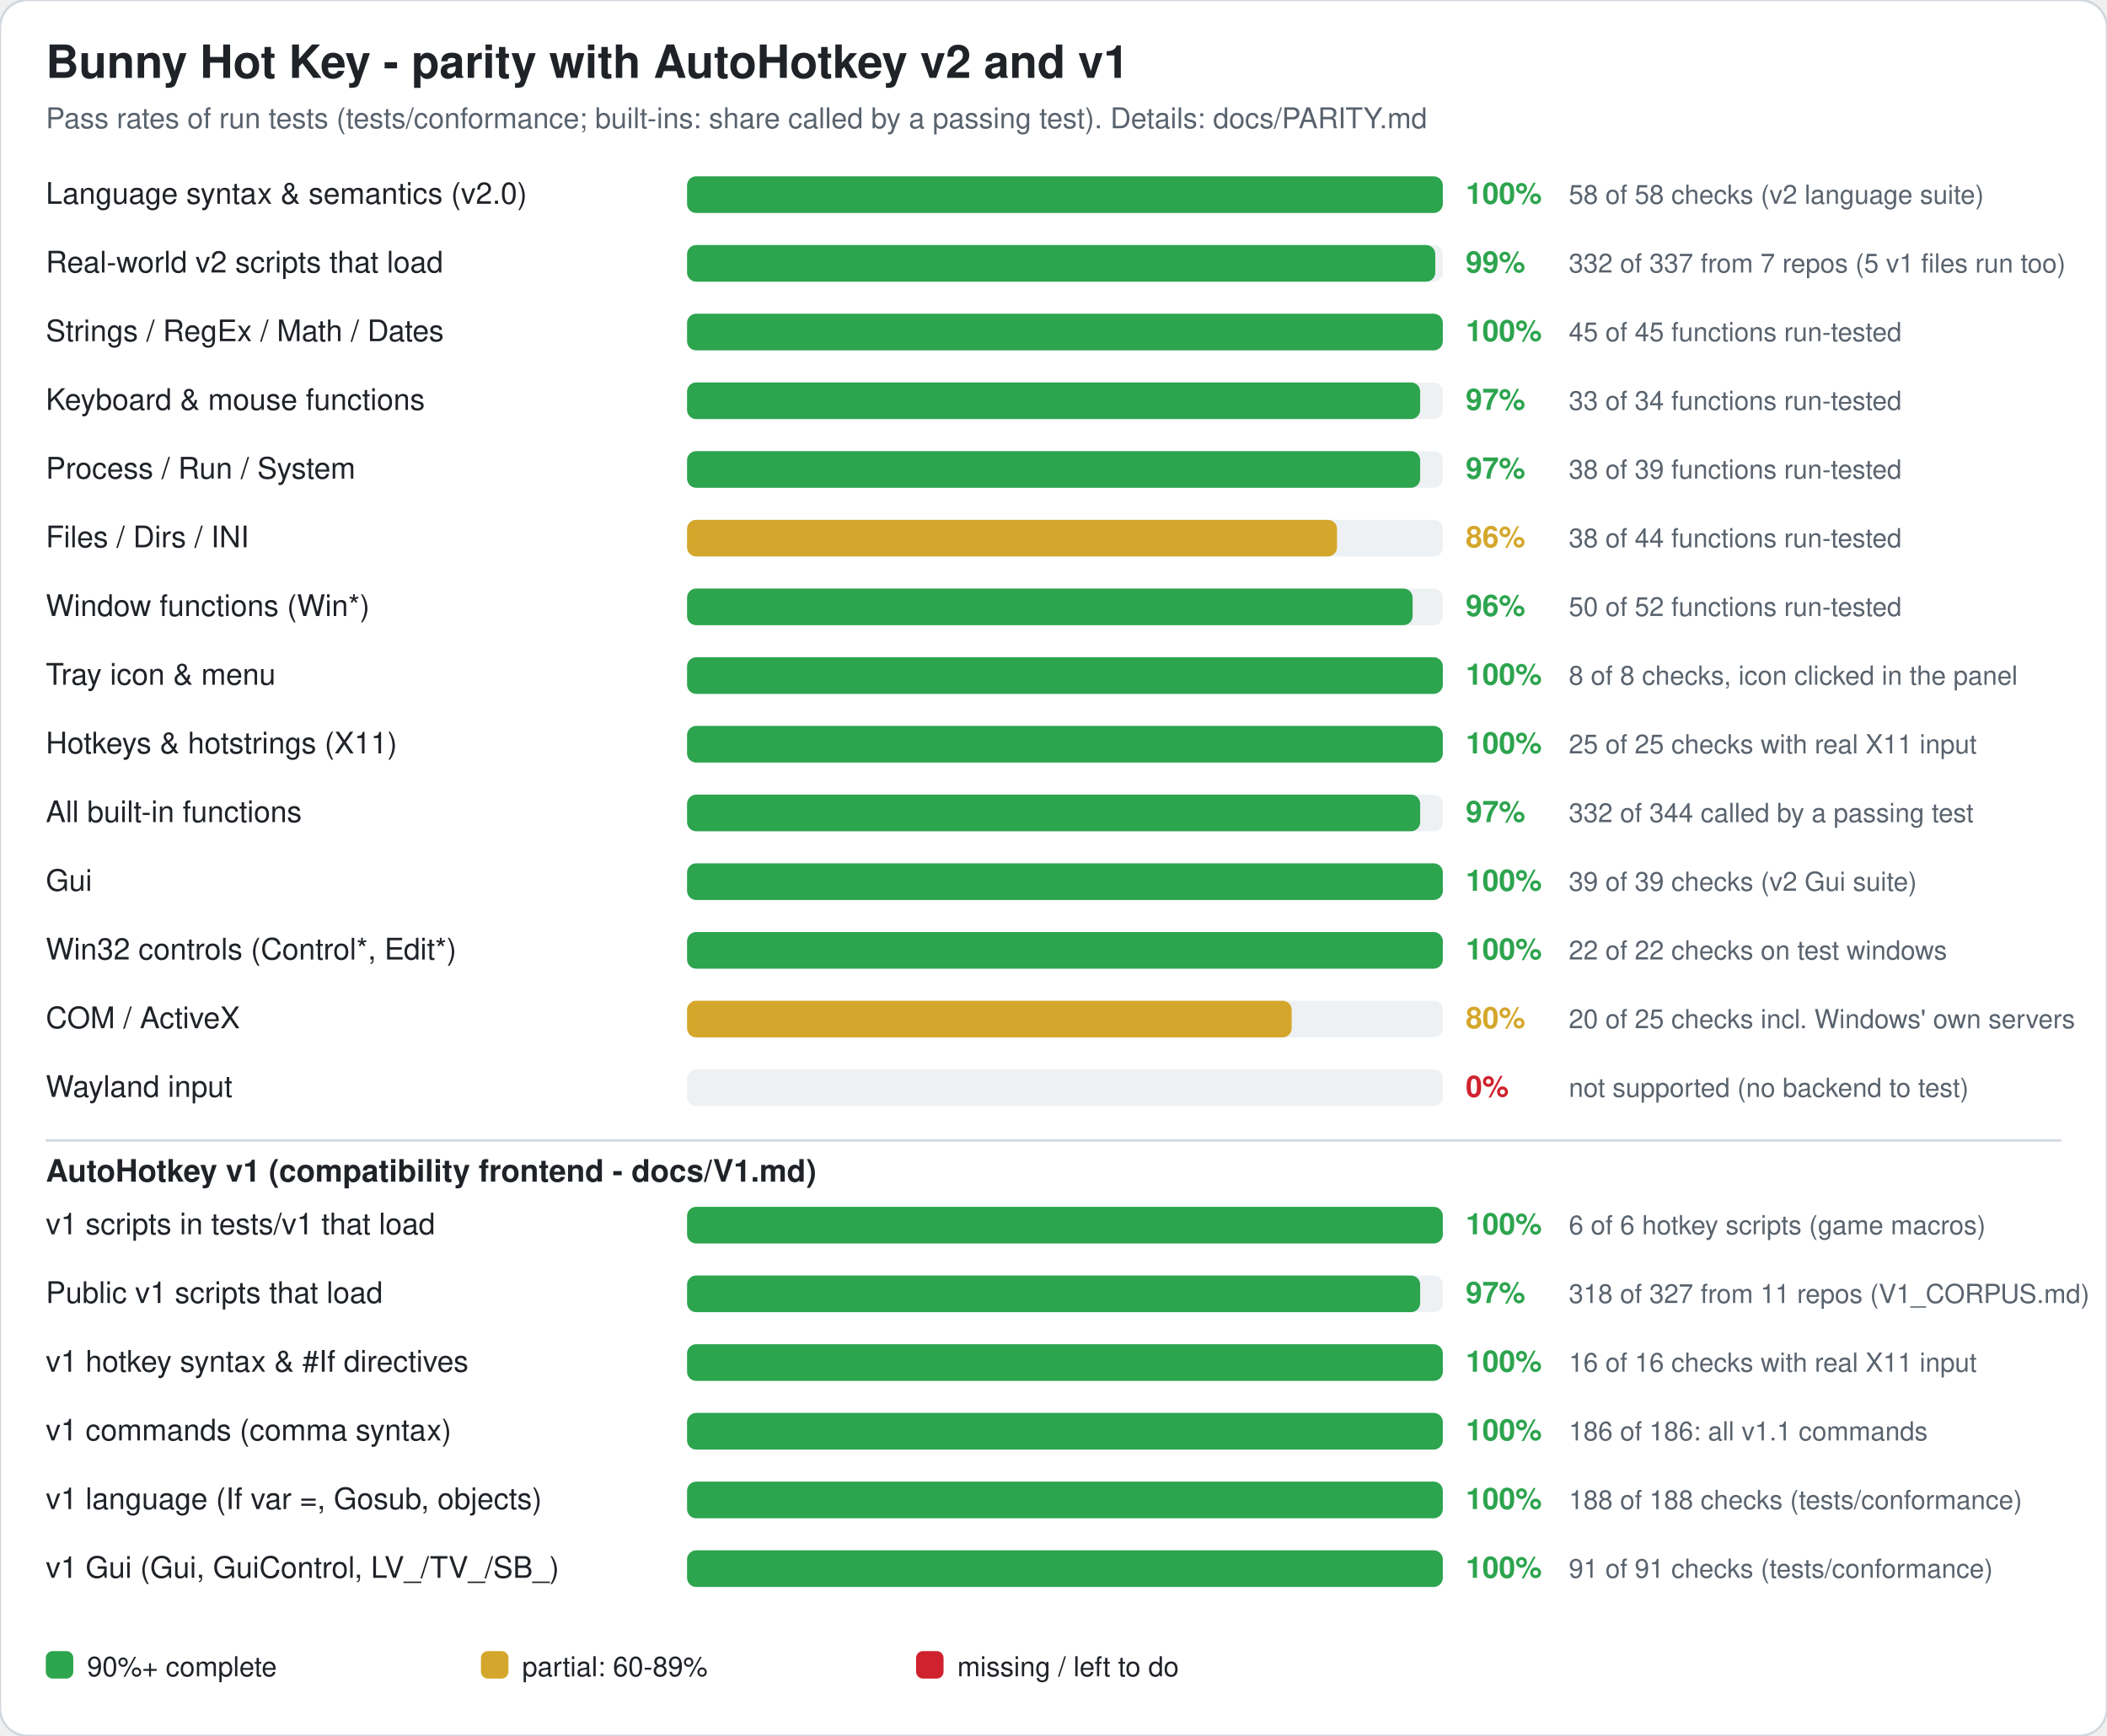
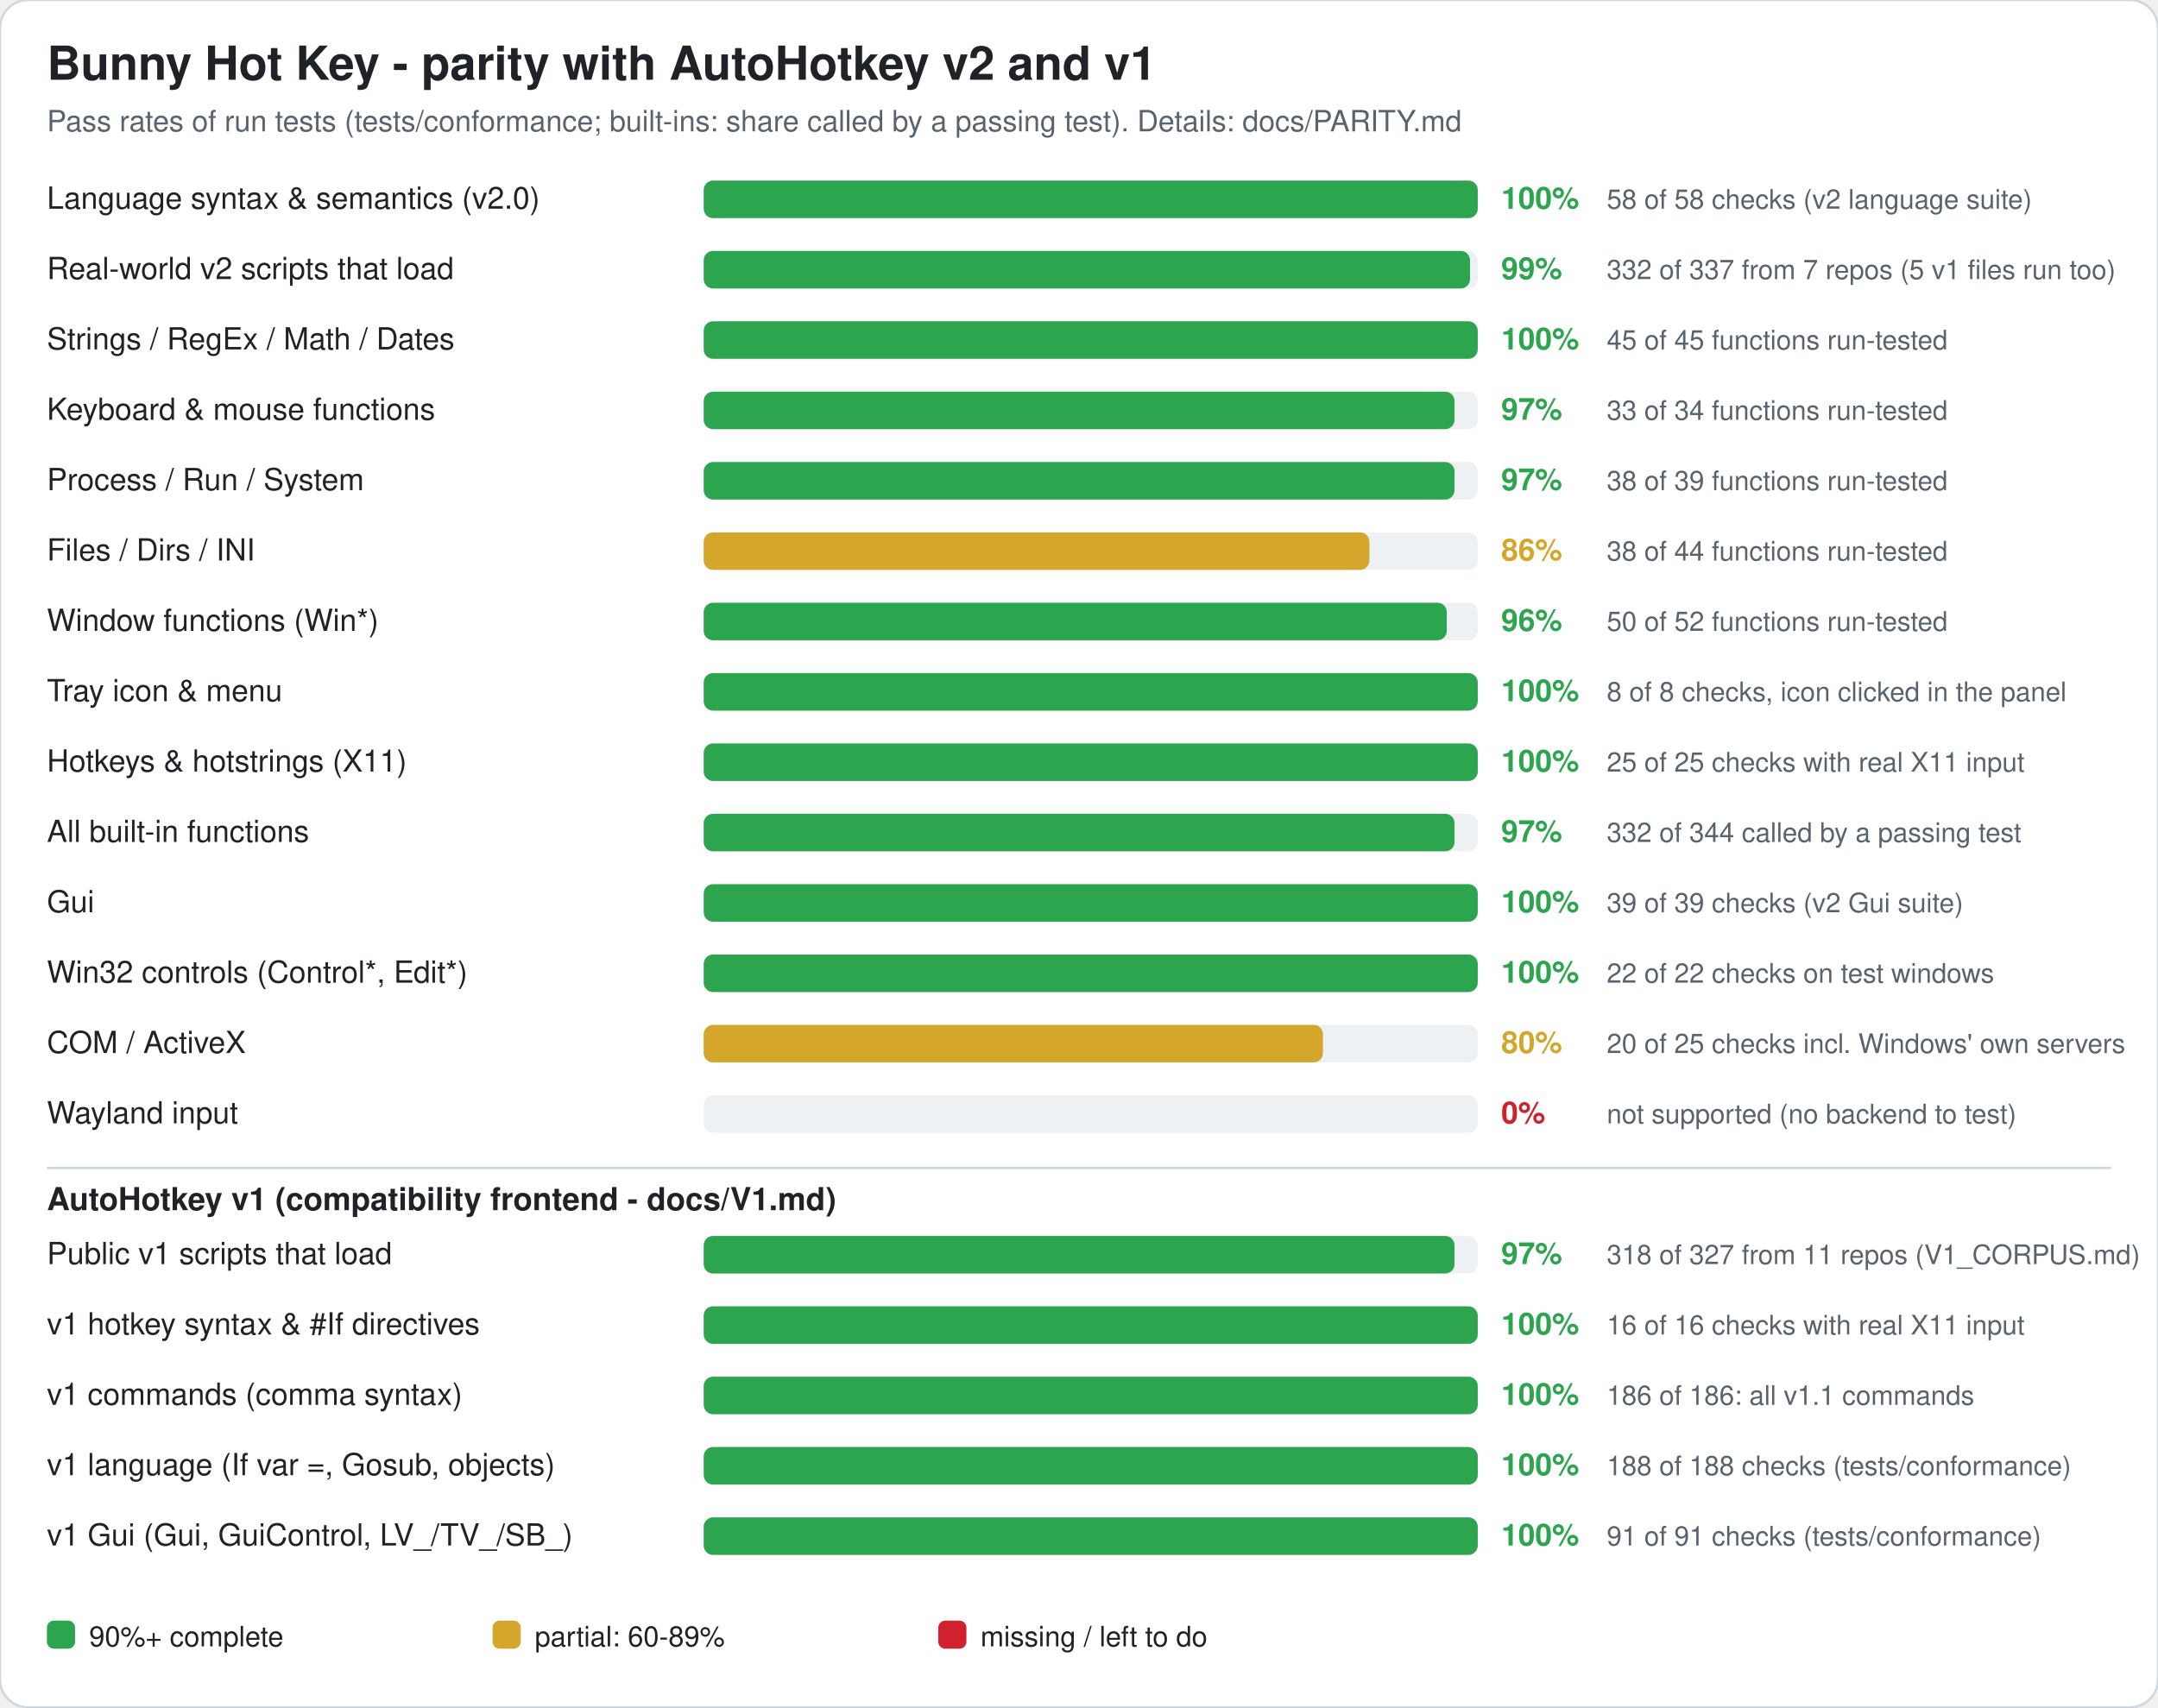
- <svg xmlns="http://www.w3.org/2000/svg" width="920" height="758" viewBox="0 0 920 758" font-family="Segoe UI, Helvetica, Arial, sans-serif">
-   <rect width="920" height="758" rx="12" fill="#ffffff" stroke="#d0d7de" />
+ <svg xmlns="http://www.w3.org/2000/svg" width="920" height="728" viewBox="0 0 920 728" font-family="Segoe UI, Helvetica, Arial, sans-serif">
+   <rect width="920" height="728" rx="12" fill="#ffffff" stroke="#d0d7de" />
  <text x="20" y="34" font-size="20" font-weight="700" fill="#1f2328">Bunny Hot Key - parity with AutoHotkey v2 and v1</text>
  <text x="20" y="56" font-size="12.5" fill="#59636e">Pass rates of run tests (tests/conformance; built-ins: share called by a passing test). Details: docs/PARITY.md</text>
  <text x="20" y="89" font-size="13" fill="#1f2328">Language syntax &amp; semantics (v2.0)</text>
  <rect x="300" y="77" width="330" height="16" rx="4" fill="#eef1f4" />
  <rect x="300" y="77" width="330.0" height="16" rx="4" fill="#2da44e" />
  <text x="640" y="89" font-size="13" font-weight="700" fill="#2da44e">100%</text>
  <text x="685" y="89" font-size="11.5" fill="#59636e">58 of 58 checks (v2 language suite)</text>
  <text x="20" y="119" font-size="13" fill="#1f2328">Real-world v2 scripts that load</text>
  <rect x="300" y="107" width="330" height="16" rx="4" fill="#eef1f4" />
  <rect x="300" y="107" width="326.7" height="16" rx="4" fill="#2da44e" />
  <text x="640" y="119" font-size="13" font-weight="700" fill="#2da44e">99%</text>
  <text x="685" y="119" font-size="11.5" fill="#59636e">332 of 337 from 7 repos (5 v1 files run too)</text>
  <text x="20" y="149" font-size="13" fill="#1f2328">Strings / RegEx / Math / Dates</text>
  <rect x="300" y="137" width="330" height="16" rx="4" fill="#eef1f4" />
  <rect x="300" y="137" width="330.0" height="16" rx="4" fill="#2da44e" />
  <text x="640" y="149" font-size="13" font-weight="700" fill="#2da44e">100%</text>
  <text x="685" y="149" font-size="11.5" fill="#59636e">45 of 45 functions run-tested</text>
  <text x="20" y="179" font-size="13" fill="#1f2328">Keyboard &amp; mouse functions</text>
  <rect x="300" y="167" width="330" height="16" rx="4" fill="#eef1f4" />
  <rect x="300" y="167" width="320.1" height="16" rx="4" fill="#2da44e" />
  <text x="640" y="179" font-size="13" font-weight="700" fill="#2da44e">97%</text>
  <text x="685" y="179" font-size="11.5" fill="#59636e">33 of 34 functions run-tested</text>
  <text x="20" y="209" font-size="13" fill="#1f2328">Process / Run / System</text>
  <rect x="300" y="197" width="330" height="16" rx="4" fill="#eef1f4" />
  <rect x="300" y="197" width="320.1" height="16" rx="4" fill="#2da44e" />
  <text x="640" y="209" font-size="13" font-weight="700" fill="#2da44e">97%</text>
  <text x="685" y="209" font-size="11.5" fill="#59636e">38 of 39 functions run-tested</text>
  <text x="20" y="239" font-size="13" fill="#1f2328">Files / Dirs / INI</text>
  <rect x="300" y="227" width="330" height="16" rx="4" fill="#eef1f4" />
  <rect x="300" y="227" width="283.8" height="16" rx="4" fill="#d4a72c" />
  <text x="640" y="239" font-size="13" font-weight="700" fill="#d4a72c">86%</text>
  <text x="685" y="239" font-size="11.5" fill="#59636e">38 of 44 functions run-tested</text>
  <text x="20" y="269" font-size="13" fill="#1f2328">Window functions (Win*)</text>
  <rect x="300" y="257" width="330" height="16" rx="4" fill="#eef1f4" />
  <rect x="300" y="257" width="316.8" height="16" rx="4" fill="#2da44e" />
  <text x="640" y="269" font-size="13" font-weight="700" fill="#2da44e">96%</text>
  <text x="685" y="269" font-size="11.5" fill="#59636e">50 of 52 functions run-tested</text>
  <text x="20" y="299" font-size="13" fill="#1f2328">Tray icon &amp; menu</text>
  <rect x="300" y="287" width="330" height="16" rx="4" fill="#eef1f4" />
  <rect x="300" y="287" width="330.0" height="16" rx="4" fill="#2da44e" />
  <text x="640" y="299" font-size="13" font-weight="700" fill="#2da44e">100%</text>
  <text x="685" y="299" font-size="11.5" fill="#59636e">8 of 8 checks, icon clicked in the panel</text>
  <text x="20" y="329" font-size="13" fill="#1f2328">Hotkeys &amp; hotstrings (X11)</text>
  <rect x="300" y="317" width="330" height="16" rx="4" fill="#eef1f4" />
  <rect x="300" y="317" width="330.0" height="16" rx="4" fill="#2da44e" />
  <text x="640" y="329" font-size="13" font-weight="700" fill="#2da44e">100%</text>
  <text x="685" y="329" font-size="11.5" fill="#59636e">25 of 25 checks with real X11 input</text>
  <text x="20" y="359" font-size="13" fill="#1f2328">All built-in functions</text>
  <rect x="300" y="347" width="330" height="16" rx="4" fill="#eef1f4" />
  <rect x="300" y="347" width="320.1" height="16" rx="4" fill="#2da44e" />
  <text x="640" y="359" font-size="13" font-weight="700" fill="#2da44e">97%</text>
  <text x="685" y="359" font-size="11.5" fill="#59636e">332 of 344 called by a passing test</text>
  <text x="20" y="389" font-size="13" fill="#1f2328">Gui</text>
  <rect x="300" y="377" width="330" height="16" rx="4" fill="#eef1f4" />
  <rect x="300" y="377" width="330.0" height="16" rx="4" fill="#2da44e" />
  <text x="640" y="389" font-size="13" font-weight="700" fill="#2da44e">100%</text>
  <text x="685" y="389" font-size="11.5" fill="#59636e">39 of 39 checks (v2 Gui suite)</text>
  <text x="20" y="419" font-size="13" fill="#1f2328">Win32 controls (Control*, Edit*)</text>
  <rect x="300" y="407" width="330" height="16" rx="4" fill="#eef1f4" />
  <rect x="300" y="407" width="330.0" height="16" rx="4" fill="#2da44e" />
  <text x="640" y="419" font-size="13" font-weight="700" fill="#2da44e">100%</text>
  <text x="685" y="419" font-size="11.5" fill="#59636e">22 of 22 checks on test windows</text>
  <text x="20" y="449" font-size="13" fill="#1f2328">COM / ActiveX</text>
  <rect x="300" y="437" width="330" height="16" rx="4" fill="#eef1f4" />
  <rect x="300" y="437" width="264.0" height="16" rx="4" fill="#d4a72c" />
  <text x="640" y="449" font-size="13" font-weight="700" fill="#d4a72c">80%</text>
  <text x="685" y="449" font-size="11.5" fill="#59636e">20 of 25 checks incl. Windows' own servers</text>
  <text x="20" y="479" font-size="13" fill="#1f2328">Wayland input</text>
  <rect x="300" y="467" width="330" height="16" rx="4" fill="#eef1f4" />
  <text x="640" y="479" font-size="13" font-weight="700" fill="#cf222e">0%</text>
  <text x="685" y="479" font-size="11.5" fill="#59636e">not supported (no backend to test)</text>
  <line x1="20" y1="498" x2="900" y2="498" stroke="#d0d7de" />
  <text x="20" y="516" font-size="13.5" font-weight="700" fill="#1f2328">AutoHotkey v1 (compatibility frontend - docs/V1.md)</text>
-   <text x="20" y="539" font-size="13" fill="#1f2328">v1 scripts in tests/v1 that load</text>
+   <text x="20" y="539" font-size="13" fill="#1f2328">Public v1 scripts that load</text>
  <rect x="300" y="527" width="330" height="16" rx="4" fill="#eef1f4" />
-   <rect x="300" y="527" width="330.0" height="16" rx="4" fill="#2da44e" />
-   <text x="640" y="539" font-size="13" font-weight="700" fill="#2da44e">100%</text>
-   <text x="685" y="539" font-size="11.5" fill="#59636e">6 of 6 hotkey scripts (game macros)</text>
-   <text x="20" y="569" font-size="13" fill="#1f2328">Public v1 scripts that load</text>
+   <rect x="300" y="527" width="320.1" height="16" rx="4" fill="#2da44e" />
+   <text x="640" y="539" font-size="13" font-weight="700" fill="#2da44e">97%</text>
+   <text x="685" y="539" font-size="11.5" fill="#59636e">318 of 327 from 11 repos (V1_CORPUS.md)</text>
+   <text x="20" y="569" font-size="13" fill="#1f2328">v1 hotkey syntax &amp; #If directives</text>
  <rect x="300" y="557" width="330" height="16" rx="4" fill="#eef1f4" />
-   <rect x="300" y="557" width="320.1" height="16" rx="4" fill="#2da44e" />
-   <text x="640" y="569" font-size="13" font-weight="700" fill="#2da44e">97%</text>
-   <text x="685" y="569" font-size="11.5" fill="#59636e">318 of 327 from 11 repos (V1_CORPUS.md)</text>
-   <text x="20" y="599" font-size="13" fill="#1f2328">v1 hotkey syntax &amp; #If directives</text>
+   <rect x="300" y="557" width="330.0" height="16" rx="4" fill="#2da44e" />
+   <text x="640" y="569" font-size="13" font-weight="700" fill="#2da44e">100%</text>
+   <text x="685" y="569" font-size="11.5" fill="#59636e">16 of 16 checks with real X11 input</text>
+   <text x="20" y="599" font-size="13" fill="#1f2328">v1 commands (comma syntax)</text>
  <rect x="300" y="587" width="330" height="16" rx="4" fill="#eef1f4" />
  <rect x="300" y="587" width="330.0" height="16" rx="4" fill="#2da44e" />
  <text x="640" y="599" font-size="13" font-weight="700" fill="#2da44e">100%</text>
-   <text x="685" y="599" font-size="11.5" fill="#59636e">16 of 16 checks with real X11 input</text>
-   <text x="20" y="629" font-size="13" fill="#1f2328">v1 commands (comma syntax)</text>
+   <text x="685" y="599" font-size="11.5" fill="#59636e">186 of 186: all v1.1 commands</text>
+   <text x="20" y="629" font-size="13" fill="#1f2328">v1 language (If var =, Gosub, objects)</text>
  <rect x="300" y="617" width="330" height="16" rx="4" fill="#eef1f4" />
  <rect x="300" y="617" width="330.0" height="16" rx="4" fill="#2da44e" />
  <text x="640" y="629" font-size="13" font-weight="700" fill="#2da44e">100%</text>
-   <text x="685" y="629" font-size="11.5" fill="#59636e">186 of 186: all v1.1 commands</text>
-   <text x="20" y="659" font-size="13" fill="#1f2328">v1 language (If var =, Gosub, objects)</text>
+   <text x="685" y="629" font-size="11.5" fill="#59636e">188 of 188 checks (tests/conformance)</text>
+   <text x="20" y="659" font-size="13" fill="#1f2328">v1 Gui (Gui, GuiControl, LV_/TV_/SB_)</text>
  <rect x="300" y="647" width="330" height="16" rx="4" fill="#eef1f4" />
  <rect x="300" y="647" width="330.0" height="16" rx="4" fill="#2da44e" />
  <text x="640" y="659" font-size="13" font-weight="700" fill="#2da44e">100%</text>
-   <text x="685" y="659" font-size="11.5" fill="#59636e">188 of 188 checks (tests/conformance)</text>
-   <text x="20" y="689" font-size="13" fill="#1f2328">v1 Gui (Gui, GuiControl, LV_/TV_/SB_)</text>
-   <rect x="300" y="677" width="330" height="16" rx="4" fill="#eef1f4" />
-   <rect x="300" y="677" width="330.0" height="16" rx="4" fill="#2da44e" />
-   <text x="640" y="689" font-size="13" font-weight="700" fill="#2da44e">100%</text>
-   <text x="685" y="689" font-size="11.5" fill="#59636e">91 of 91 checks (tests/conformance)</text>
-   <rect x="20" y="721" width="12" height="12" rx="3" fill="#2da44e" />
-   <text x="38" y="732" font-size="12" fill="#1f2328">90%+ complete</text>
-   <rect x="210" y="721" width="12" height="12" rx="3" fill="#d4a72c" />
-   <text x="228" y="732" font-size="12" fill="#1f2328">partial: 60-89%</text>
-   <rect x="400" y="721" width="12" height="12" rx="3" fill="#cf222e" />
-   <text x="418" y="732" font-size="12" fill="#1f2328">missing / left to do</text>
+   <text x="685" y="659" font-size="11.5" fill="#59636e">91 of 91 checks (tests/conformance)</text>
+   <rect x="20" y="691" width="12" height="12" rx="3" fill="#2da44e" />
+   <text x="38" y="702" font-size="12" fill="#1f2328">90%+ complete</text>
+   <rect x="210" y="691" width="12" height="12" rx="3" fill="#d4a72c" />
+   <text x="228" y="702" font-size="12" fill="#1f2328">partial: 60-89%</text>
+   <rect x="400" y="691" width="12" height="12" rx="3" fill="#cf222e" />
+   <text x="418" y="702" font-size="12" fill="#1f2328">missing / left to do</text>
</svg>
